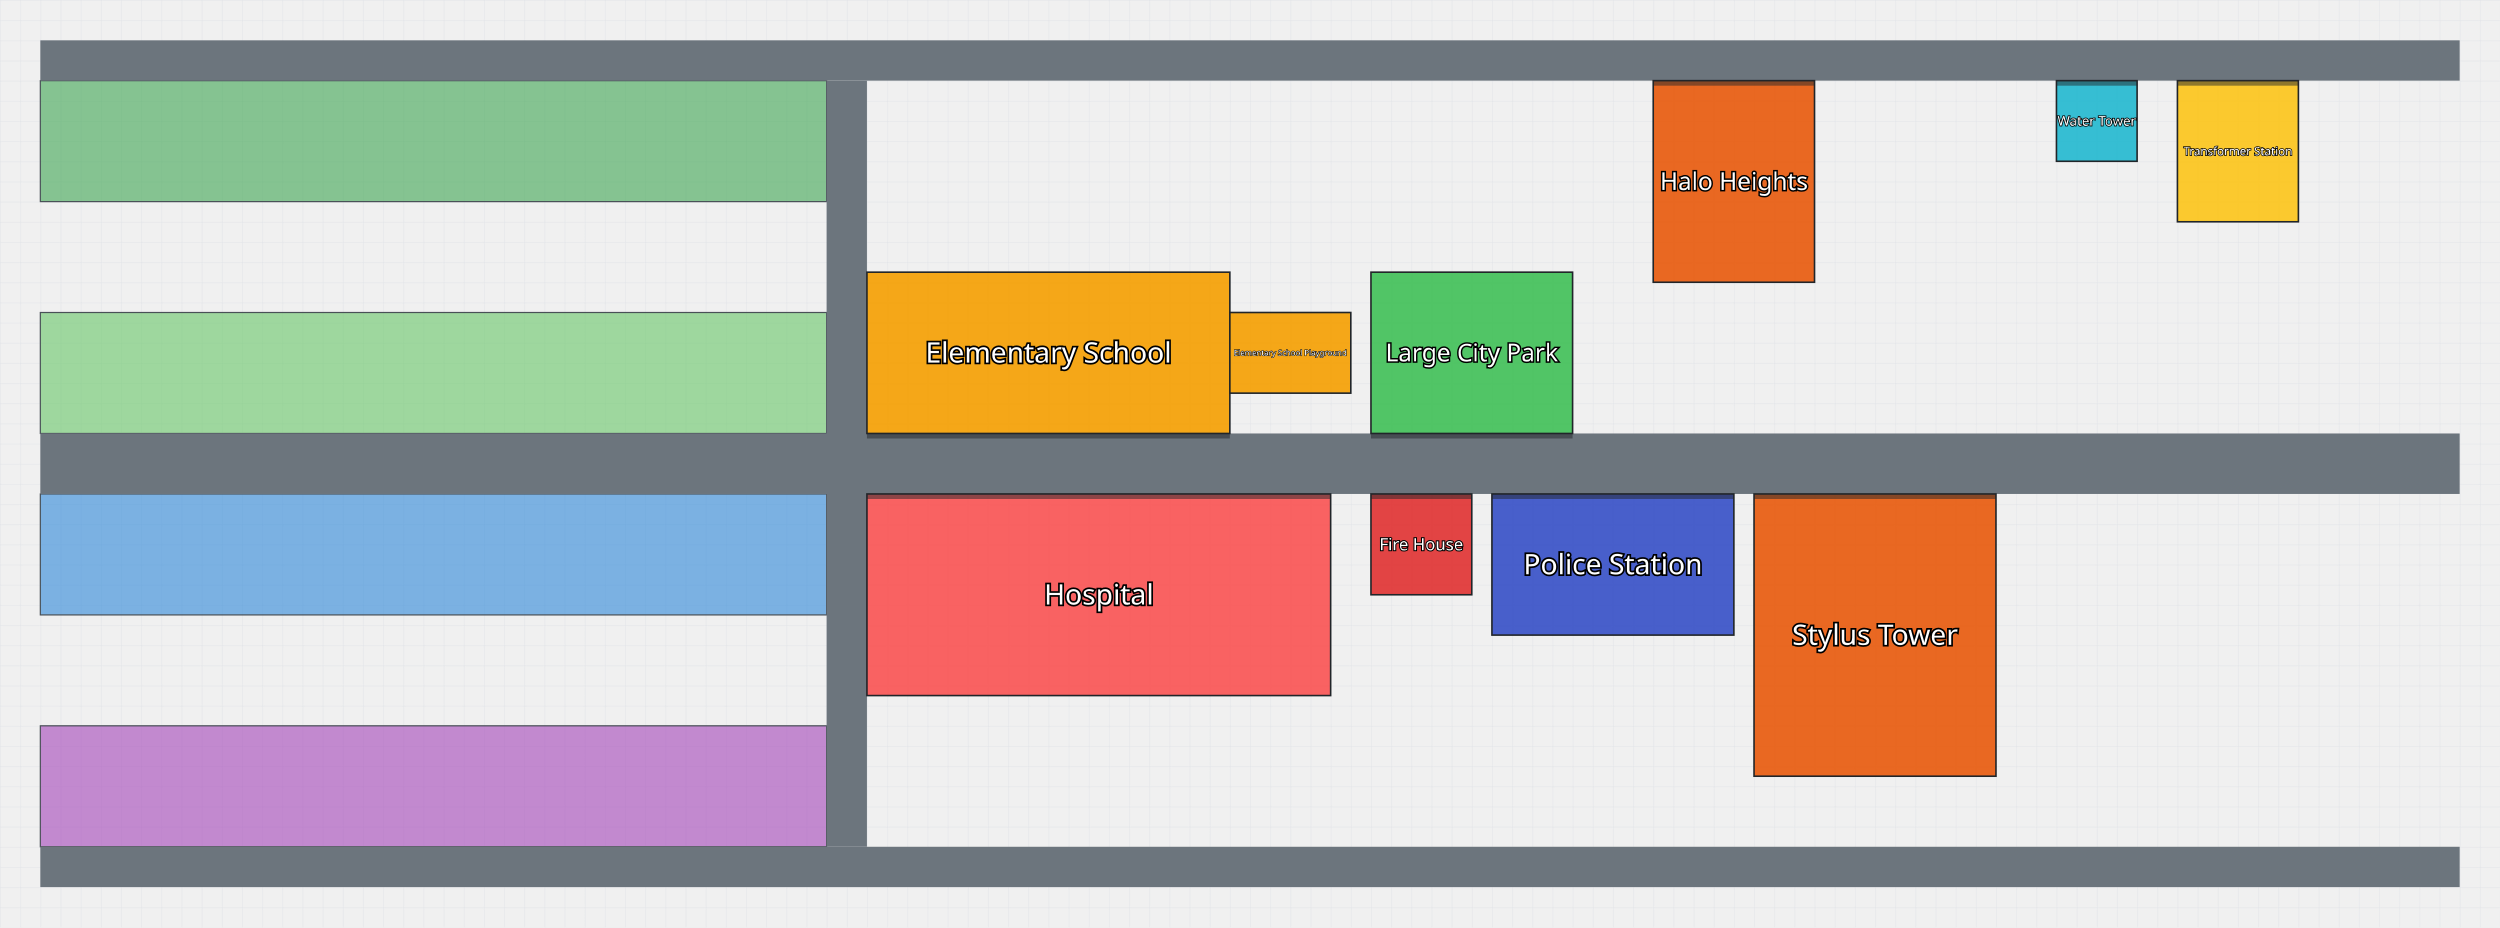
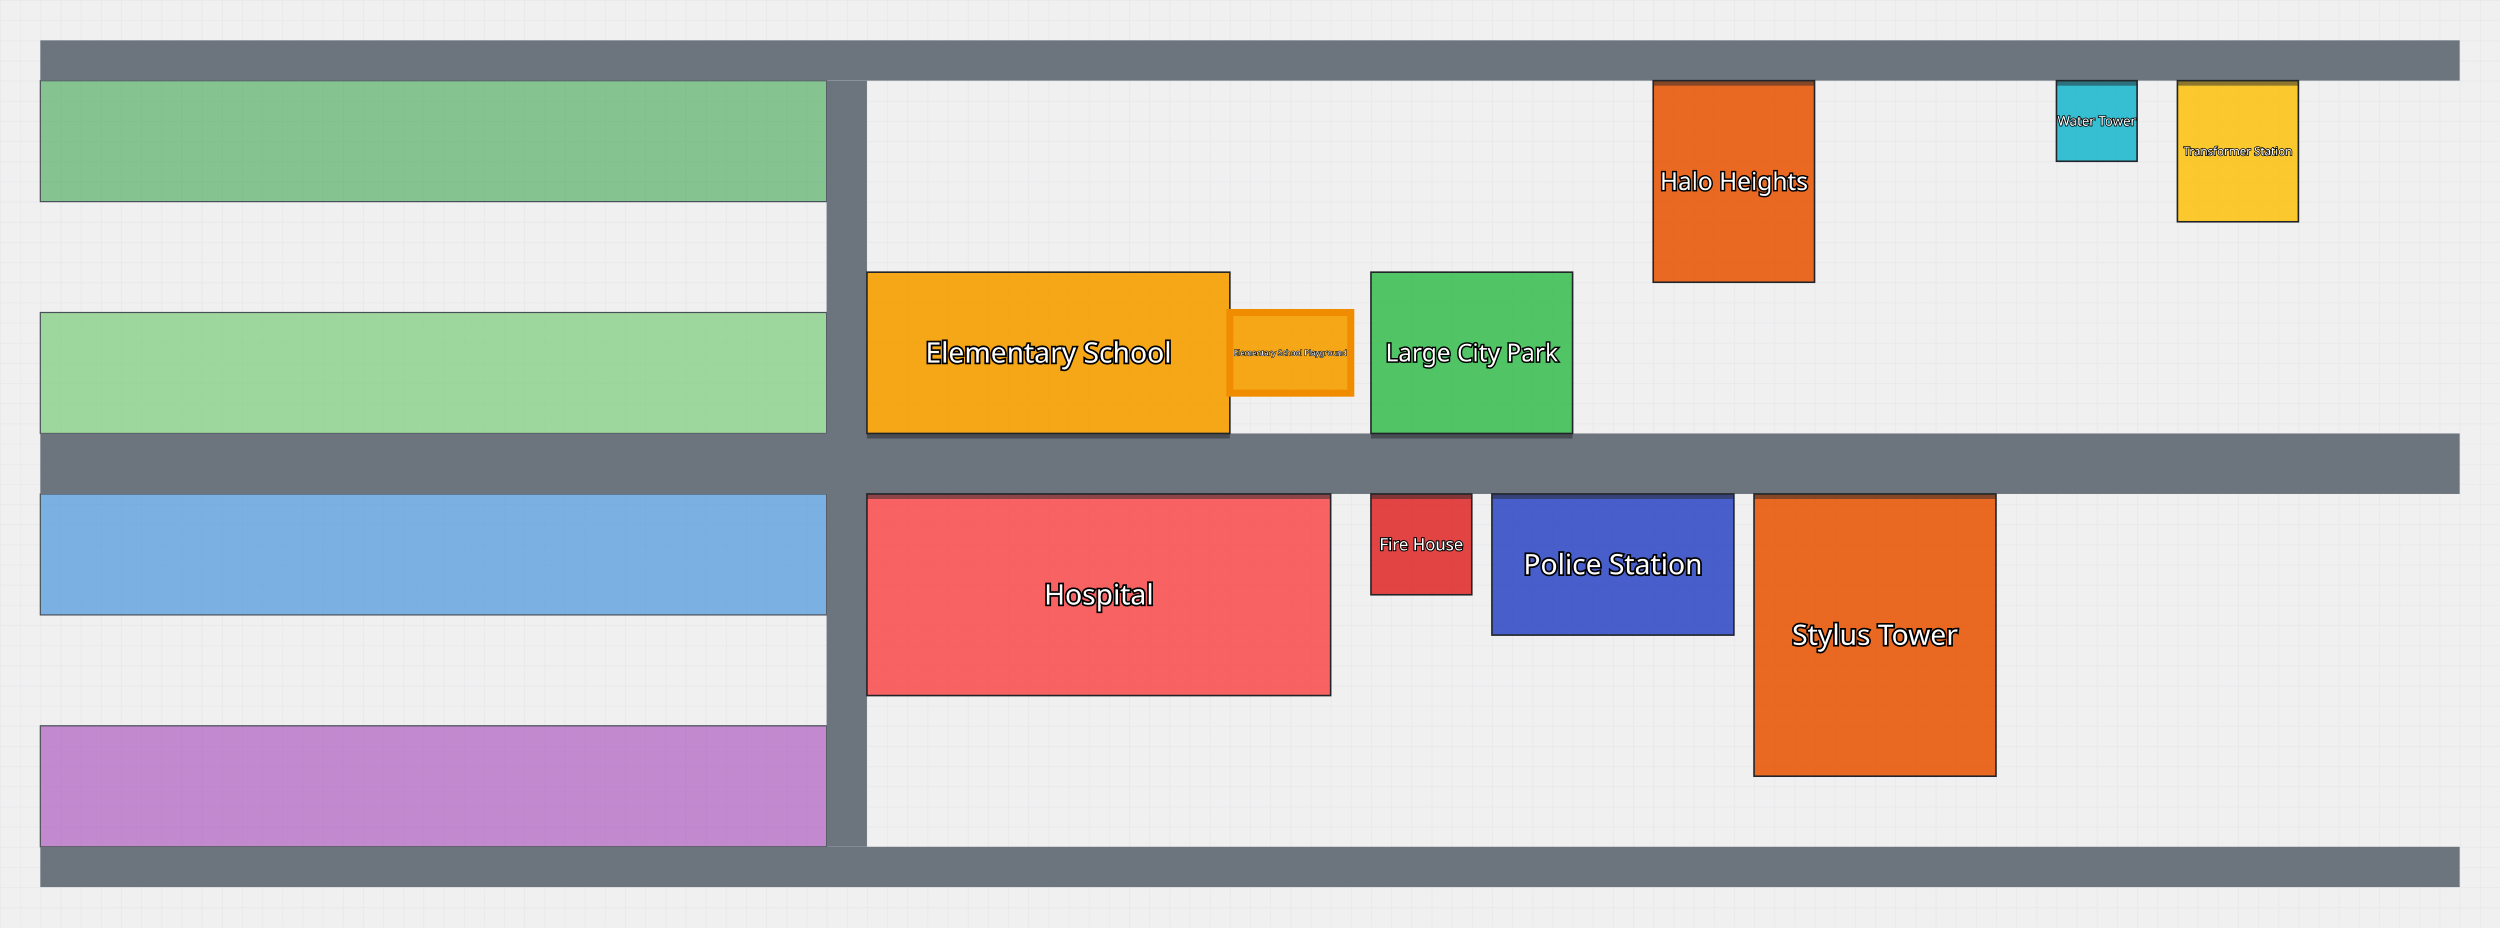
<svg xmlns="http://www.w3.org/2000/svg" viewBox="-2 7 124 46" style="width:100%;height:auto;background:#f1f3f5;font-family:system-ui,sans-serif">
  <defs>
    <pattern id="cs2grid" width="1" height="1" patternUnits="userSpaceOnUse">
      <path d="M1 0H0V1" fill="none" stroke="#dee2e6" stroke-width="0.04" />
    </pattern>
  </defs>
  <rect x="-2" y="7" width="124" height="46" fill="url(#cs2grid)" />
  <polygon points="0,11 39,11 39,17 0,17" fill="#2f9e44" fill-opacity="0.55" stroke="#495057" stroke-width="0.06" />
  <polygon points="0,22.5 39,22.5 39,28.5 0,28.5" fill="#5cc35c" fill-opacity="0.55" stroke="#495057" stroke-width="0.06" />
  <polygon points="0,31.5 39,31.5 39,37.5 0,37.5" fill="#1c7ed6" fill-opacity="0.55" stroke="#495057" stroke-width="0.06" />
  <polygon points="0,43 39,43 39,49 0,49" fill="#9c36b5" fill-opacity="0.55" stroke="#495057" stroke-width="0.06" />
  <polygon points="0,31.5 120,31.5 120,28.5 0,28.5" fill="#6c757d" />
  <polygon points="0,11 120,11 120,9 0,9" fill="#6c757d" />
  <polygon points="0,51 120,51 120,49 0,49" fill="#6c757d" />
  <polygon points="39,11 39,49 41,49 41,11" fill="#6c757d" />
  <g>
    <polygon points="41,31.5 64,31.5 64,41.5 41,41.5" fill="#fa5252" fill-opacity="0.9" stroke="#212529" stroke-width="0.08" />
    <rect x="41" y="31.5" width="23" height="0.25" fill="#212529" opacity="0.5" />
    <text x="52.5" y="36.5" font-size="1.4" text-anchor="middle" dominant-baseline="middle" fill="#fff" stroke="#000" stroke-width="0.168" paint-order="stroke">Hospital</text>
  </g>
  <g>
    <polygon points="66,31.5 71,31.5 71,36.5 66,36.5" fill="#e03131" fill-opacity="0.9" stroke="#212529" stroke-width="0.08" />
    <rect x="66" y="31.5" width="5" height="0.25" fill="#212529" opacity="0.5" />
    <text x="68.5" y="34" font-size="0.833" text-anchor="middle" dominant-baseline="middle" fill="#fff" stroke="#000" stroke-width="0.1" paint-order="stroke">Fire House</text>
  </g>
  <g>
    <polygon points="72,31.5 84,31.5 84,38.5 72,38.5" fill="#364fc7" fill-opacity="0.9" stroke="#212529" stroke-width="0.08" />
    <rect x="72" y="31.5" width="12" height="0.25" fill="#212529" opacity="0.5" />
    <text x="78" y="35" font-size="1.4" text-anchor="middle" dominant-baseline="middle" fill="#fff" stroke="#000" stroke-width="0.168" paint-order="stroke">Police Station</text>
  </g>
  <g>
    <polygon points="41,20.5 59,20.5 59,28.5 41,28.5" fill="#f59f00" fill-opacity="0.9" stroke="#212529" stroke-width="0.08" />
    <rect x="41" y="28.5" width="18" height="0.25" fill="#212529" opacity="0.5" />
    <text x="50" y="24.5" font-size="1.4" text-anchor="middle" dominant-baseline="middle" fill="#fff" stroke="#000" stroke-width="0.168" paint-order="stroke">Elementary School</text>
  </g>
  <g>
-     <polygon points="59,22.5 65,22.5 65,26.5 59,26.5" fill="#f59f00" fill-opacity="0.9" stroke="#212529" stroke-width="0.08" />
+     <polygon points="59,22.5 65,22.5 65,26.5 59,26.5" fill="#f59f00" fill-opacity="0.9" stroke="#f08c00" stroke-width="0.35" />
    <text x="62" y="24.5" font-size="0.39" text-anchor="middle" dominant-baseline="middle" fill="#fff" stroke="#000" stroke-width="0.047" paint-order="stroke">Elementary School Playground</text>
  </g>
  <g>
    <polygon points="66,20.5 76,20.5 76,28.5 66,28.5" fill="#40c057" fill-opacity="0.9" stroke="#212529" stroke-width="0.08" />
    <rect x="66" y="28.5" width="10" height="0.25" fill="#212529" opacity="0.5" />
    <text x="71" y="24.5" font-size="1.212" text-anchor="middle" dominant-baseline="middle" fill="#fff" stroke="#000" stroke-width="0.145" paint-order="stroke">Large City Park</text>
  </g>
  <g>
    <polygon points="80,11 88,11 88,21 80,21" fill="#e8590c" fill-opacity="0.9" stroke="#212529" stroke-width="0.08" />
    <rect x="80" y="11" width="8" height="0.25" fill="#212529" opacity="0.5" />
    <text x="84" y="16" font-size="1.212" text-anchor="middle" dominant-baseline="middle" fill="#fff" stroke="#000" stroke-width="0.145" paint-order="stroke">Halo Heights</text>
  </g>
  <g>
    <polygon points="85,31.5 97,31.5 97,45.5 85,45.5" fill="#e8590c" fill-opacity="0.9" stroke="#212529" stroke-width="0.08" />
    <rect x="85" y="31.5" width="12" height="0.25" fill="#212529" opacity="0.5" />
    <text x="91" y="38.5" font-size="1.4" text-anchor="middle" dominant-baseline="middle" fill="#fff" stroke="#000" stroke-width="0.168" paint-order="stroke">Stylus Tower</text>
  </g>
  <g>
    <polygon points="100,11 104,11 104,15 100,15" fill="#22b8cf" fill-opacity="0.9" stroke="#212529" stroke-width="0.08" />
    <rect x="100" y="11" width="4" height="0.25" fill="#212529" opacity="0.5" />
    <text x="102" y="13" font-size="0.661" text-anchor="middle" dominant-baseline="middle" fill="#fff" stroke="#000" stroke-width="0.079" paint-order="stroke">Water Tower</text>
  </g>
  <g>
    <polygon points="106,11 112,11 112,18 106,18" fill="#fcc419" fill-opacity="0.9" stroke="#212529" stroke-width="0.08" />
    <rect x="106" y="11" width="6" height="0.25" fill="#212529" opacity="0.5" />
    <text x="109" y="14.5" font-size="0.574" text-anchor="middle" dominant-baseline="middle" fill="#fff" stroke="#000" stroke-width="0.069" paint-order="stroke">Transformer Station</text>
  </g>
</svg>
